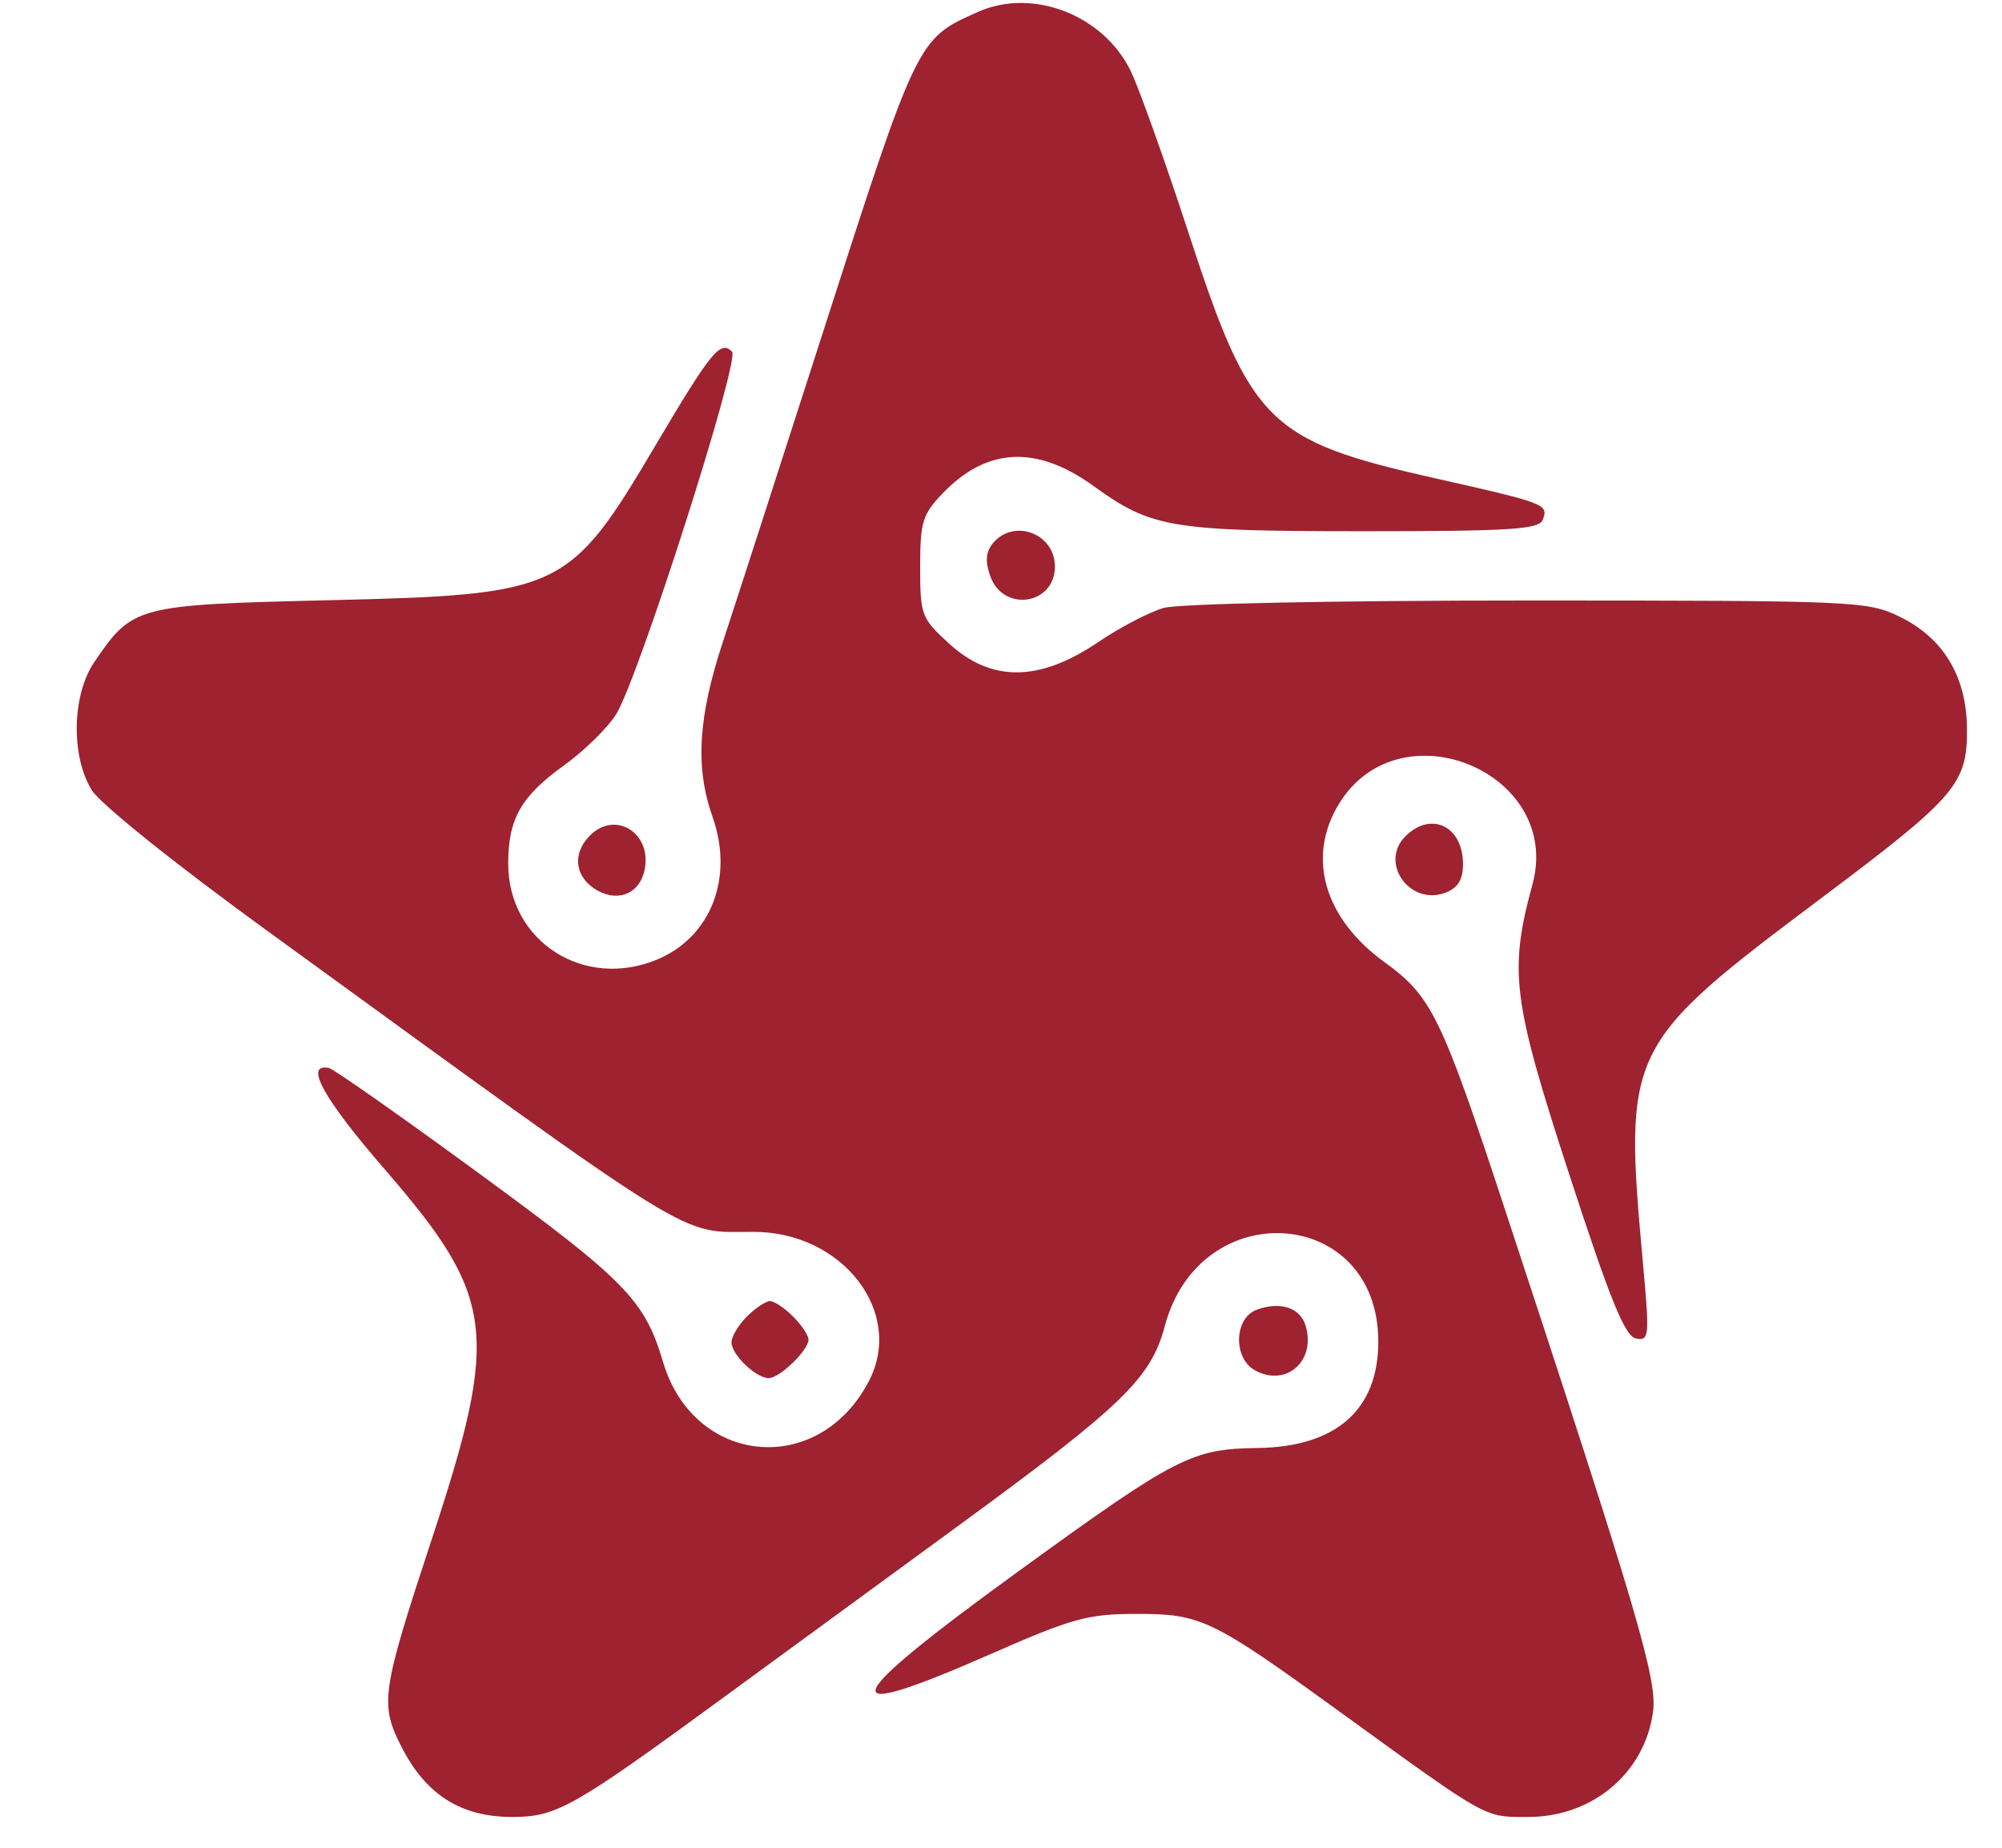
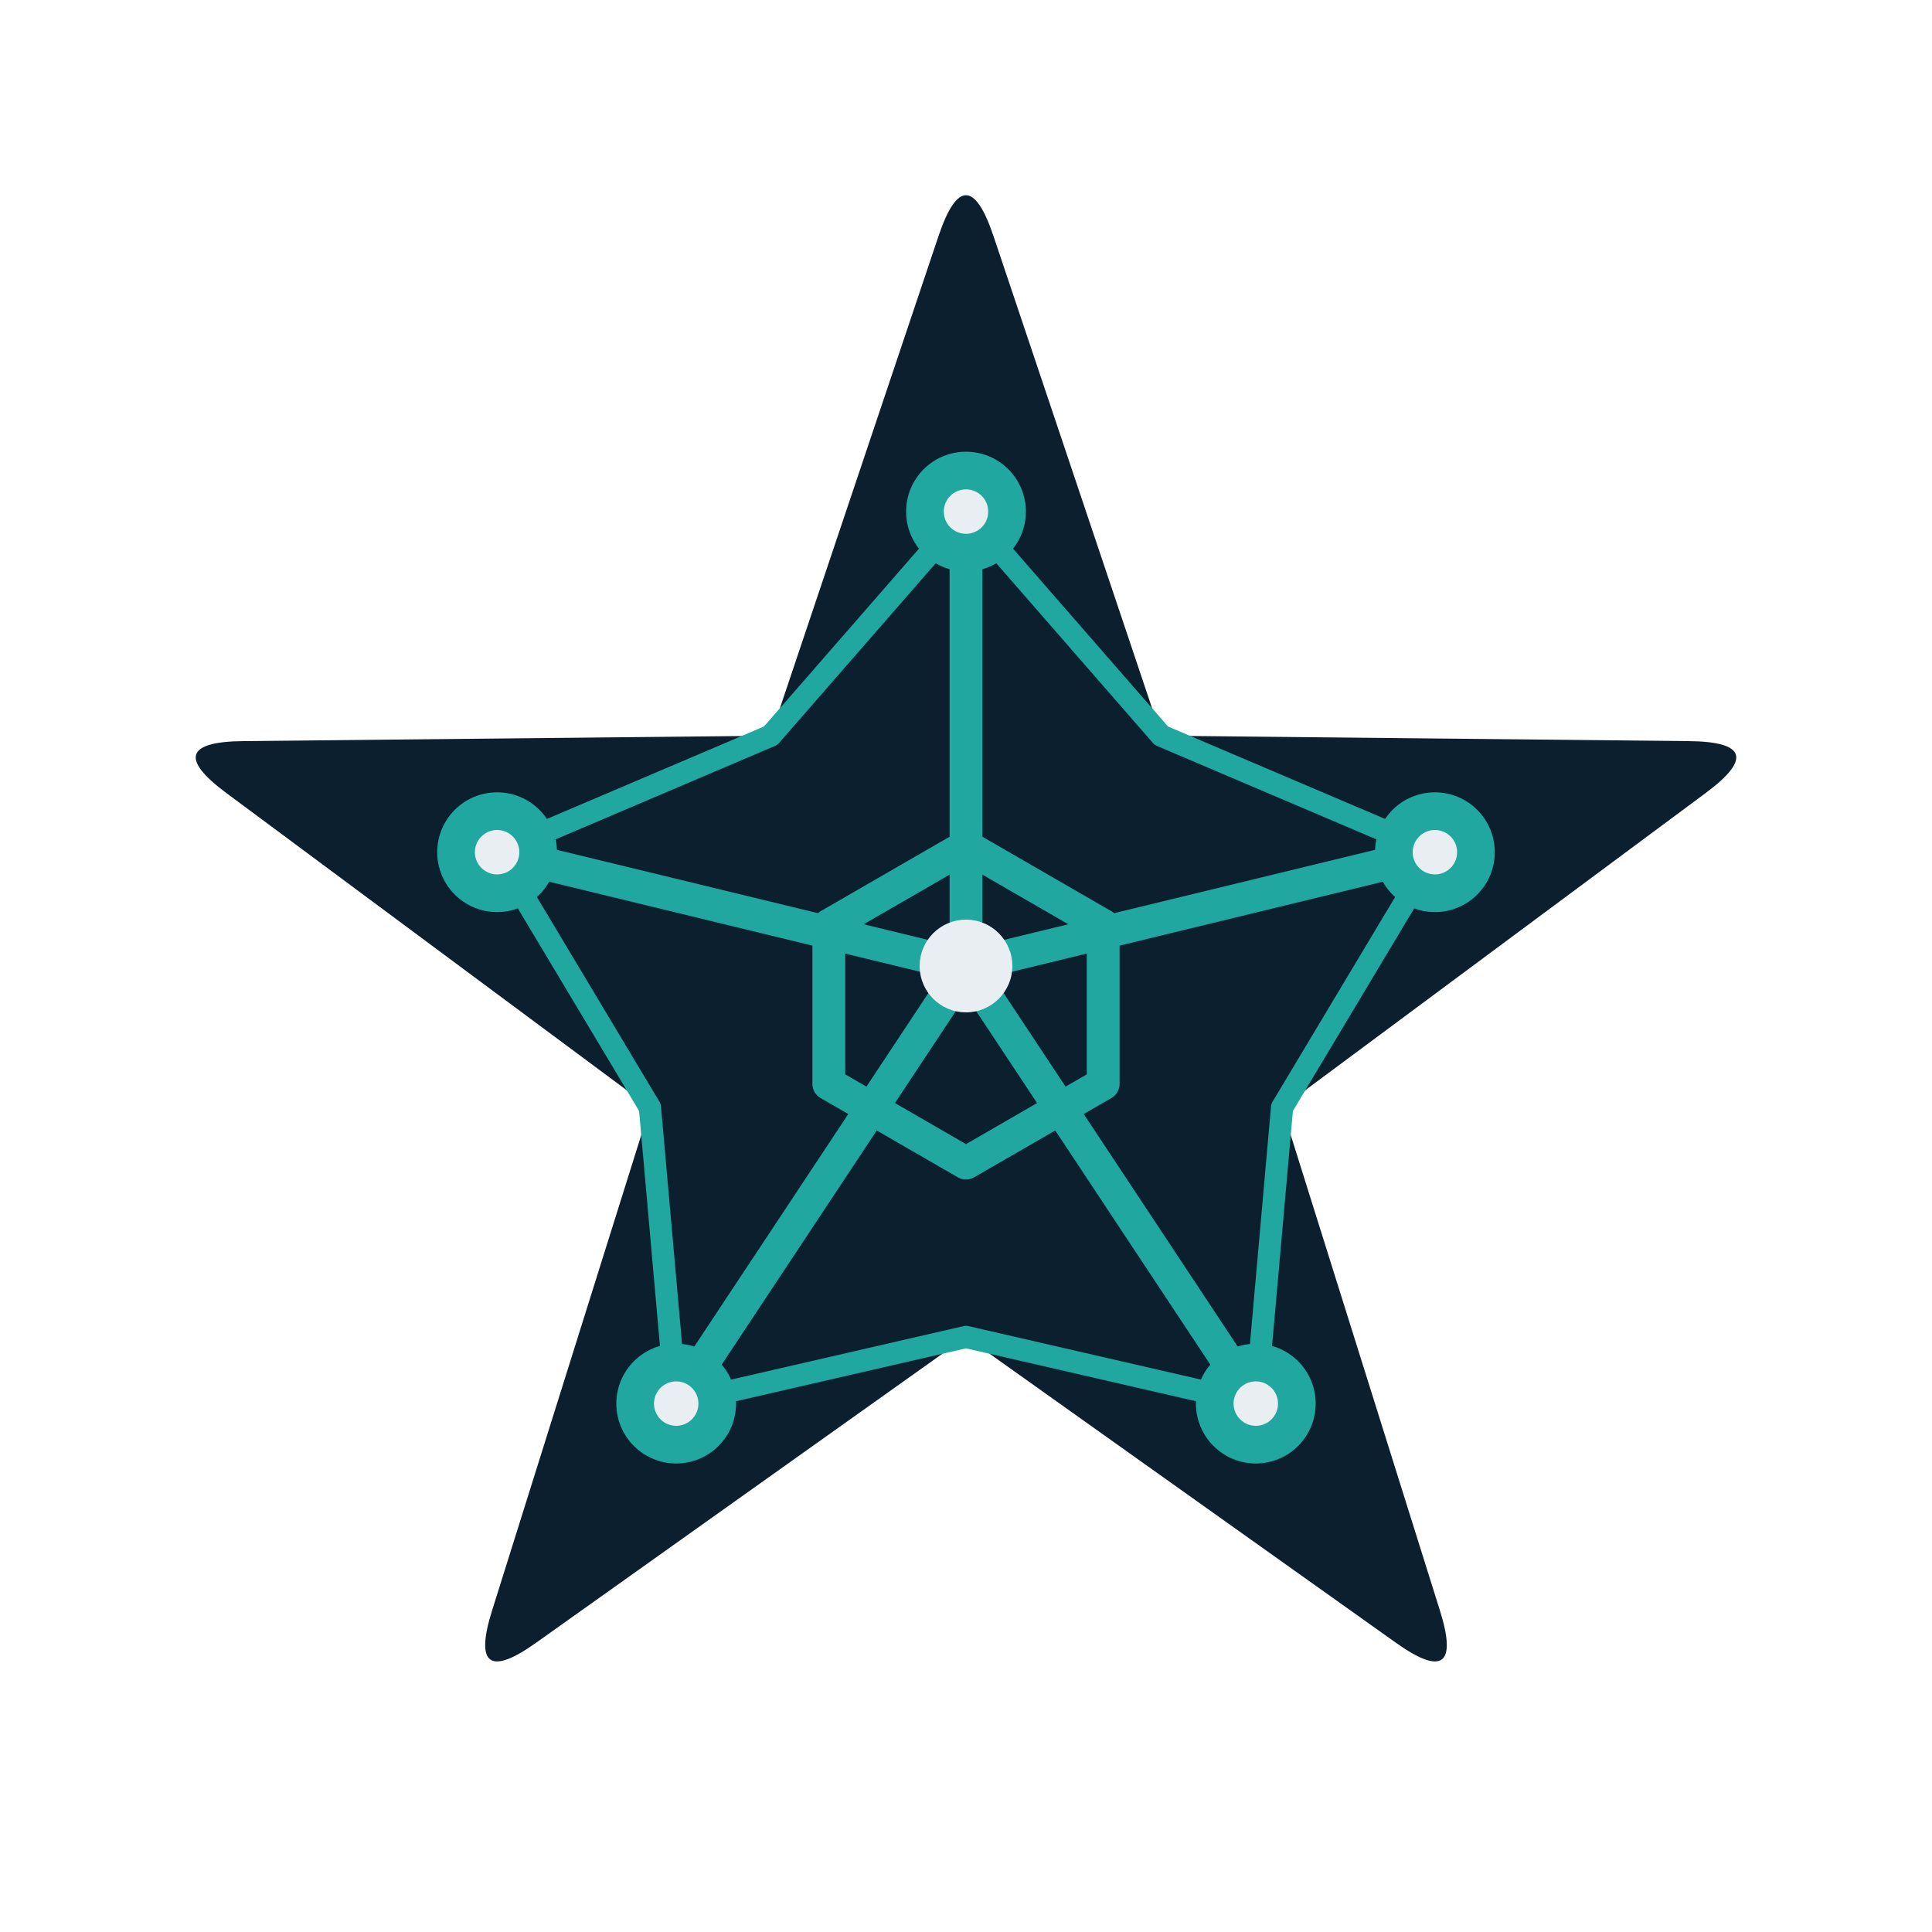
- <svg xmlns="http://www.w3.org/2000/svg" viewBox="0 0 260 240" role="img" aria-label="Stellab">
-   <path fill="#9E2230" fill-rule="evenodd" d="M 127.007 1.547 C 119.057 5.100, 119.220 4.759, 106.446 44.500 C 101.143 61, 95.498 78.463, 93.902 83.307 C 90.650 93.177, 90.264 99.663, 92.545 106.124 C 95.325 113.999, 92.331 121.710, 85.364 124.621 C 75.846 128.598, 66 122.272, 66 112.179 C 66 106.369, 67.663 103.430, 73.199 99.452 C 75.866 97.536, 78.944 94.513, 80.038 92.734 C 82.970 87.966, 96.138 46.738, 95.070 45.670 C 93.560 44.160, 92.364 45.625, 85.130 57.849 C 73.937 76.765, 72.937 77.240, 42.821 77.959 C 17.663 78.559, 17.230 78.673, 12.250 85.990 C 9.352 90.248, 9.185 98.151, 11.900 102.603 C 12.987 104.387, 22.657 112.147, 34.646 120.858 C 91.614 162.249, 87.975 159.997, 97.899 160.004 C 109.398 160.011, 117.457 170.402, 112.878 179.316 C 106.396 191.932, 90.106 190.442, 86.097 176.866 C 83.744 168.902, 81.260 166.353, 62.347 152.508 C 52.151 145.043, 43.315 138.838, 42.713 138.718 C 39.448 138.068, 41.962 142.634, 49.950 151.862 C 64.345 168.491, 64.924 173.058, 56.049 200 C 49.508 219.857, 49.295 221.348, 52.193 226.992 C 55.347 233.134, 59.897 236, 66.493 236 C 72.299 236, 74.351 234.838, 94.182 220.320 C 100.057 216.019, 113.598 206.116, 124.272 198.314 C 145.785 182.589, 149.467 179.035, 151.269 172.254 C 155.848 155.019, 179 156.680, 179 174.244 C 179 183.124, 173.532 187.942, 163.300 188.076 C 154.778 188.188, 152.745 189.234, 132.487 203.929 C 108.624 221.238, 107.639 224.079, 128.710 214.818 C 139.214 210.202, 141.263 209.635, 147.500 209.626 C 155.986 209.613, 157.306 210.246, 174 222.341 C 193.470 236.446, 192.670 236, 198.492 236 C 206.826 236, 213.619 230.262, 214.683 222.324 C 215.246 218.132, 212.646 209.316, 195.419 157 C 187.186 131.996, 185.924 129.406, 179.826 124.989 C 171.956 119.288, 169.662 111.345, 173.886 104.420 C 181.755 91.515, 202.976 100.338, 199.022 114.872 C 195.945 126.185, 196.411 129.865, 203.783 152.498 C 209.108 168.843, 211.030 173.575, 212.456 173.849 C 214.181 174.181, 214.236 173.622, 213.394 164.351 C 210.841 136.230, 211.067 135.767, 236.739 116.500 C 254.050 103.508, 255.518 101.791, 255.451 94.617 C 255.387 87.821, 252.374 82.844, 246.647 80.071 C 242.519 78.073, 240.827 78, 198.428 78 C 173.116 78, 153.057 78.410, 151.114 78.967 C 149.259 79.499, 145.437 81.495, 142.621 83.403 C 134.976 88.581, 128.757 88.637, 123.235 83.577 C 119.655 80.295, 119.500 79.884, 119.500 73.643 C 119.500 67.813, 119.805 66.813, 122.415 64.089 C 128.161 58.091, 134.636 57.780, 142.045 63.147 C 149.521 68.563, 152.130 69, 177.019 69 C 196.113 69, 199.877 68.763, 200.349 67.532 C 201.131 65.496, 200.834 65.382, 186.210 62.084 C 164.737 57.243, 162.411 54.931, 154.439 30.500 C 151.388 21.150, 147.984 11.604, 146.875 9.288 C 143.368 1.964, 134.128 -1.636, 127.007 1.547 M 128.950 70.560 C 128.026 71.673, 127.926 72.890, 128.598 74.810 C 130.265 79.570, 137 78.582, 137 73.578 C 137 69.292, 131.663 67.291, 128.950 70.560 M 76.625 108.518 C 74.402 110.741, 74.586 113.597, 77.065 115.333 C 79.852 117.285, 82.882 116.317, 83.658 113.226 C 84.875 108.377, 80.017 105.126, 76.625 108.518 M 182.518 108.625 C 179.071 112.072, 183.121 117.733, 187.750 115.937 C 189.348 115.317, 190 114.244, 190 112.232 C 190 107.303, 185.844 105.299, 182.518 108.625 M 97 171 C 95.900 172.100, 95 173.605, 95 174.345 C 95 175.946, 98.168 179, 99.829 179 C 101.259 179, 105 175.382, 105 174 C 105 173.450, 104.100 172.100, 103 171 C 101.900 169.900, 100.550 169, 100 169 C 99.450 169, 98.100 169.900, 97 171 M 163.213 170.117 C 160.239 171.217, 160.123 176.460, 163.038 178.020 C 167.114 180.202, 170.985 176.679, 169.534 172.108 C 168.809 169.823, 166.215 169.006, 163.213 170.117" />
+ <svg xmlns="http://www.w3.org/2000/svg" viewBox="0 0 100 100" role="img" aria-label="Stellab">
+   <path fill="#0B1F2E" d="M48.58 12.21 Q50 8 51.42 12.21 L60.11 38.08 L87.40 38.36 Q91.85 38.40 88.28 41.05 L66.36 57.32 L74.53 83.36 Q75.86 87.60 72.24 85.02 L50 69.20 L27.76 85.02 Q24.14 87.60 25.47 83.36 L33.64 57.32 L11.72 41.05 Q8.15 38.40 12.60 38.36 L39.89 38.08 Z" />
+   <g fill="none" stroke="#1FA7A0" stroke-width="1.7" stroke-linecap="round" stroke-linejoin="round">
+     <polygon points="50,43.8 57.1,47.9 57.1,56.1 50,60.2 42.9,56.1 42.9,47.9" />
+     <path d="M50 50 L50 26.48" />
+     <path d="M50 50 L74.27 44.11" />
+     <path d="M50 50 L65 72.65" />
+     <path d="M50 50 L35 72.65" />
+     <path d="M50 50 L25.73 44.11" />
+     <path d="M50 26.48 L60.11 38.08 L74.27 44.11 L66.36 57.32 L65 72.65 L50 69.2 L35 72.65 L33.64 57.32 L25.73 44.11 L39.89 38.08 Z" stroke-width="1.15" />
+   </g>
+   <circle cx="50" cy="26.48" r="3.1" fill="#1FA7A0" />
+   <circle cx="74.27" cy="44.11" r="3.1" fill="#1FA7A0" />
+   <circle cx="65" cy="72.65" r="3.1" fill="#1FA7A0" />
+   <circle cx="35" cy="72.65" r="3.1" fill="#1FA7A0" />
+   <circle cx="25.73" cy="44.11" r="3.1" fill="#1FA7A0" />
+   <circle cx="50" cy="26.48" r="1.15" fill="#E8EEF2" />
+   <circle cx="74.27" cy="44.11" r="1.15" fill="#E8EEF2" />
+   <circle cx="65" cy="72.65" r="1.15" fill="#E8EEF2" />
+   <circle cx="35" cy="72.65" r="1.15" fill="#E8EEF2" />
+   <circle cx="25.73" cy="44.11" r="1.15" fill="#E8EEF2" />
+   <circle cx="50" cy="50" r="2.4" fill="#E8EEF2" />
</svg>
